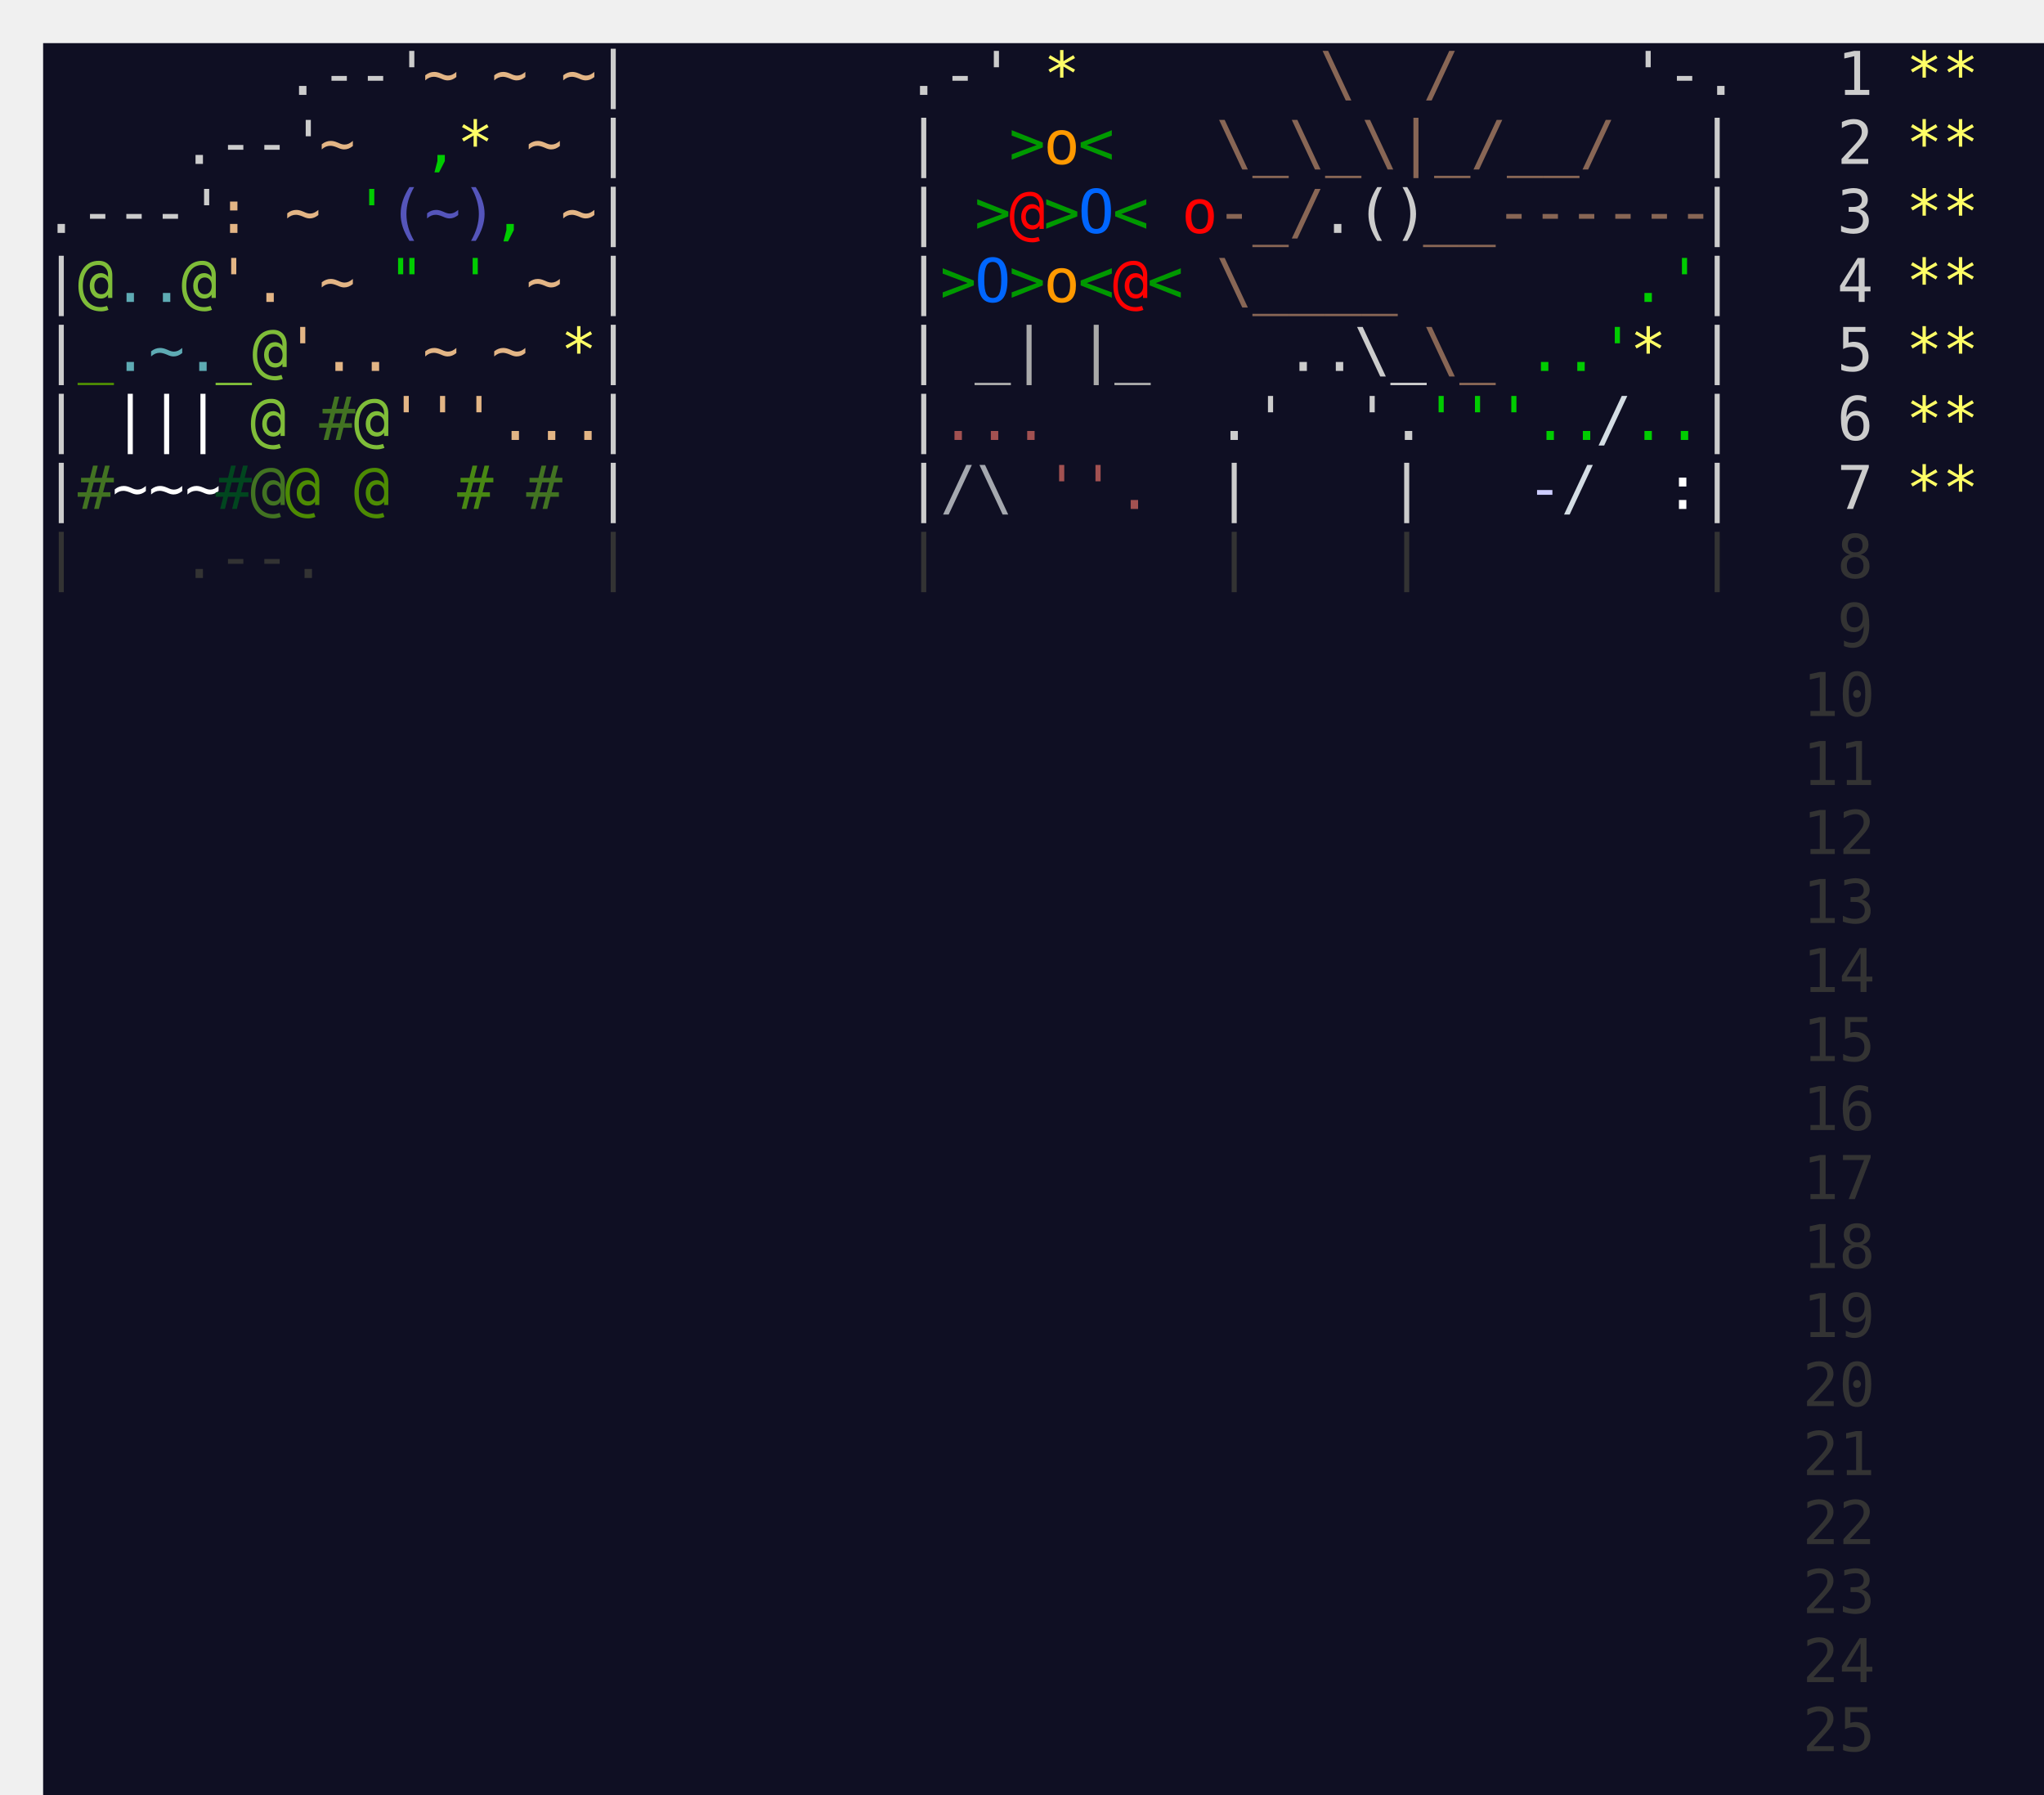
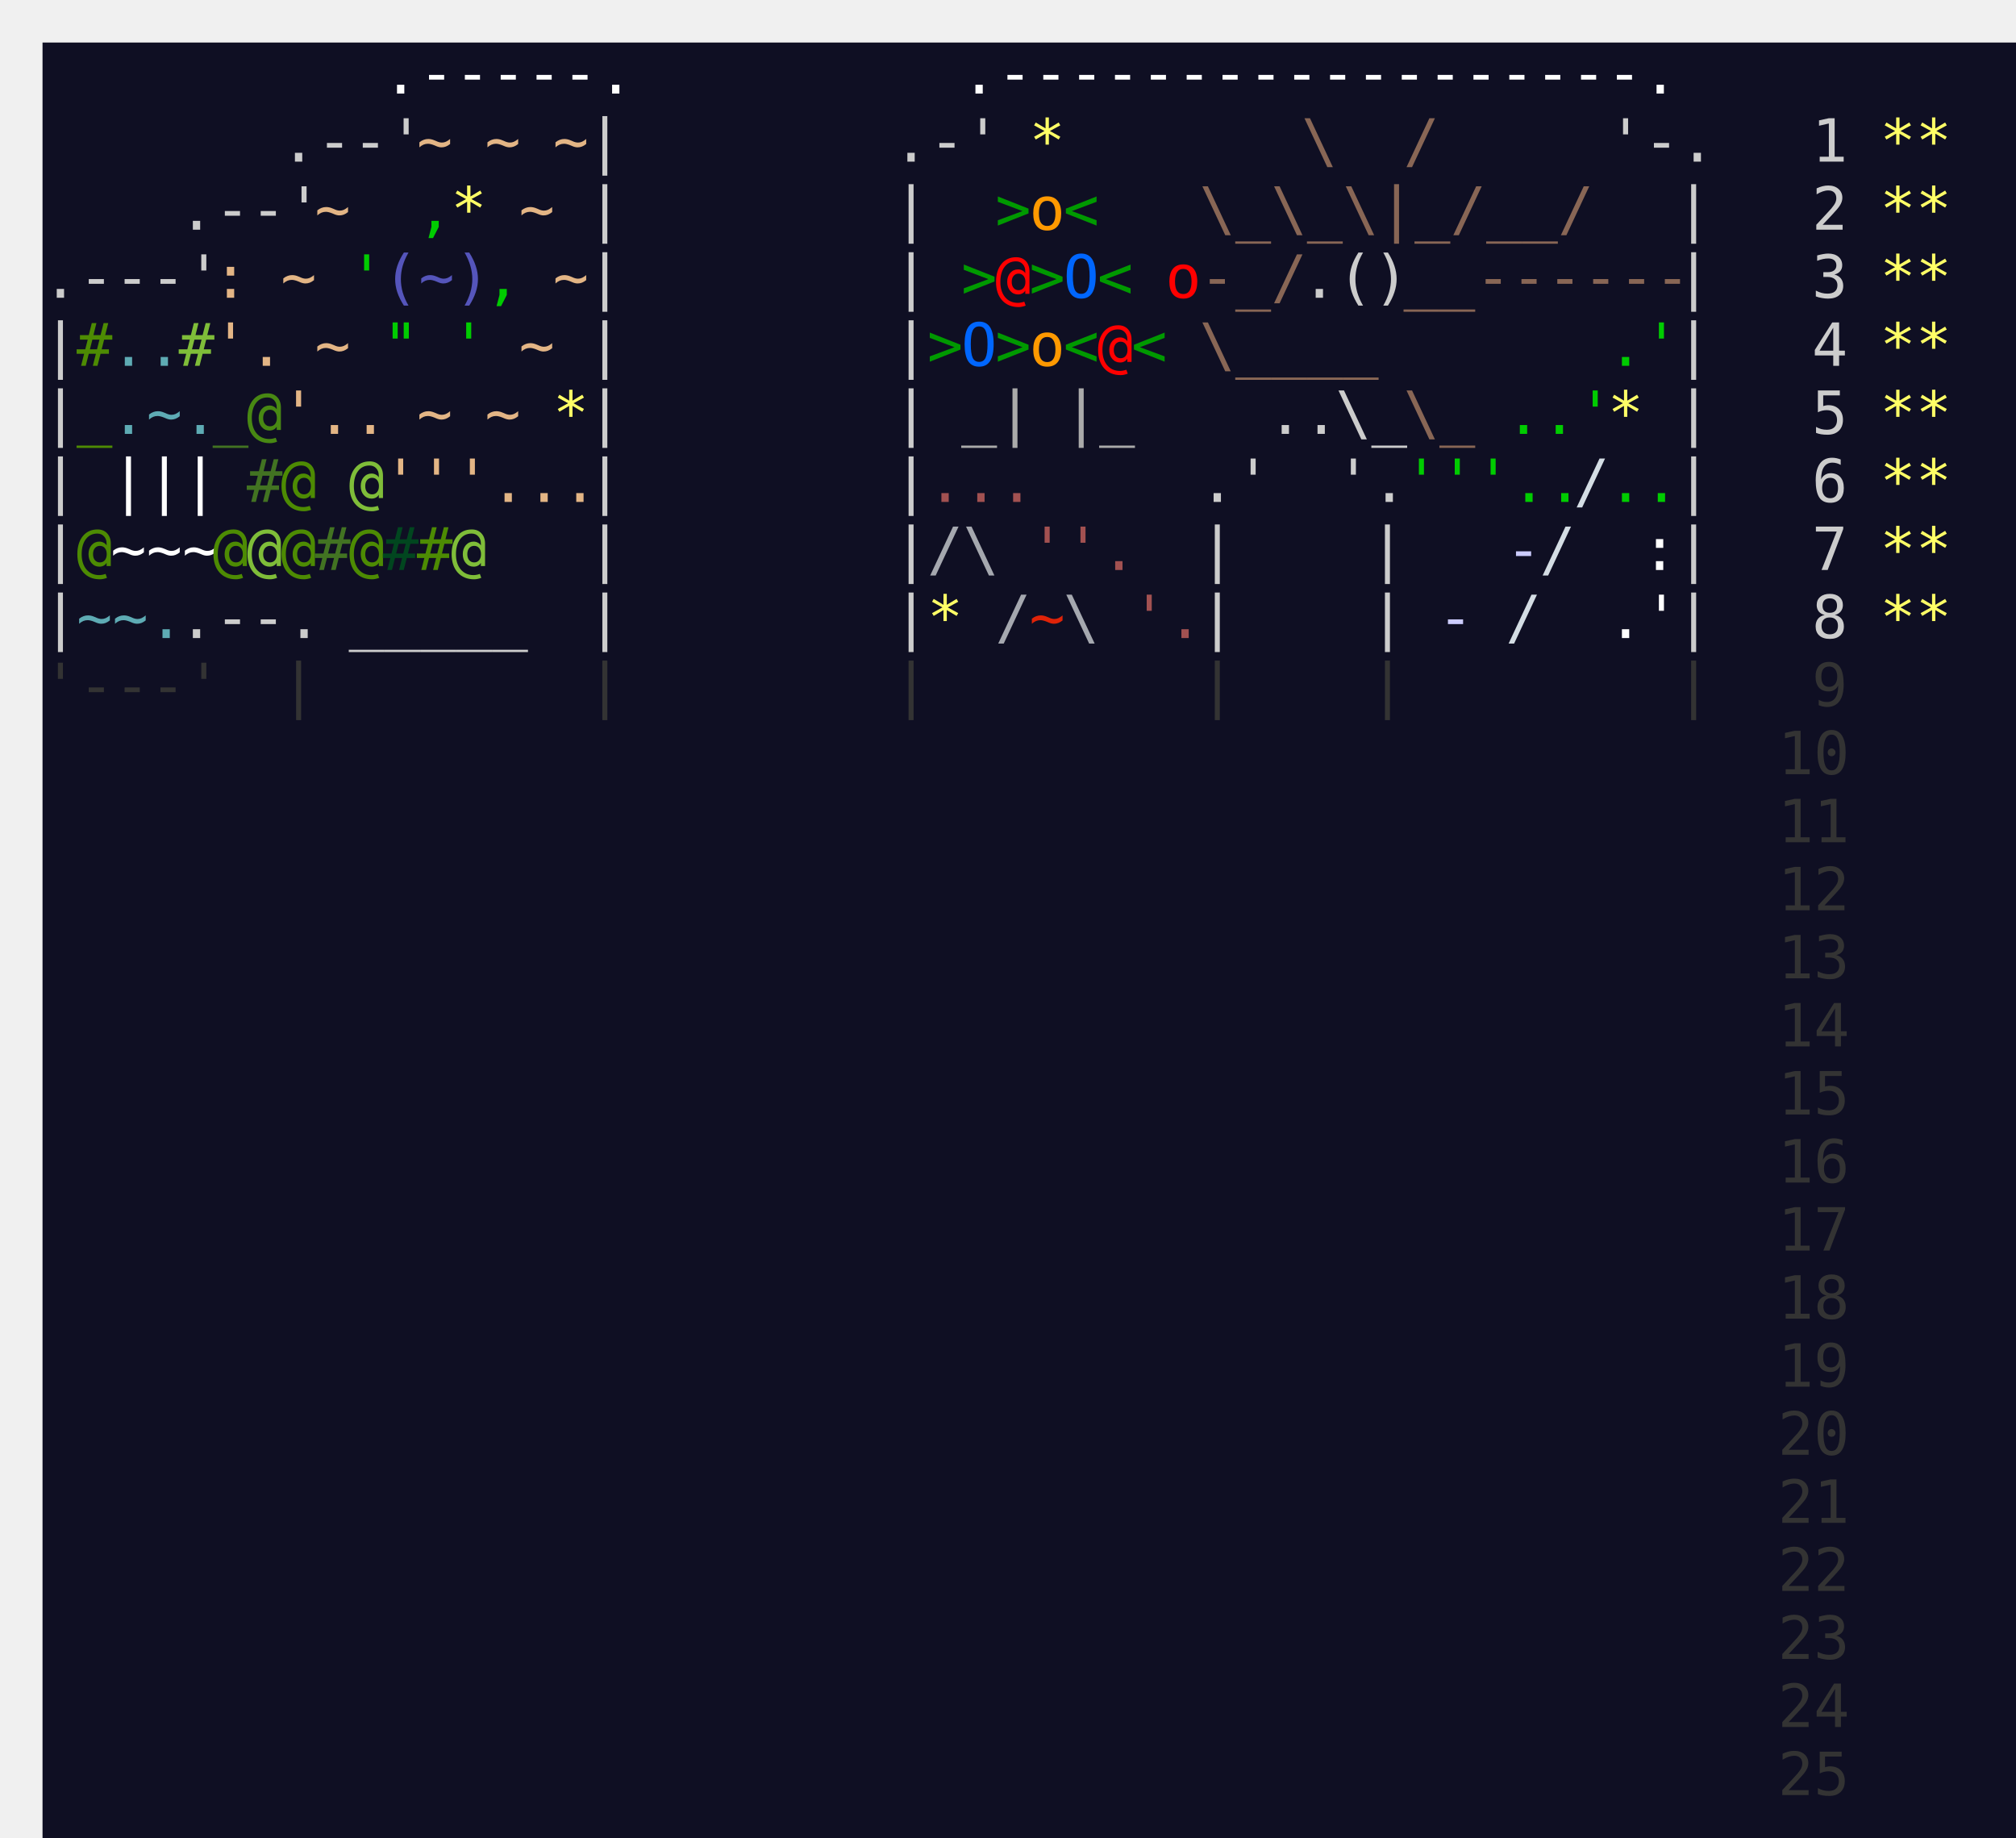
- <svg xmlns="http://www.w3.org/2000/svg" viewBox="-10 -10 474 416" width="474" height="416">
+ <svg xmlns="http://www.w3.org/2000/svg" viewBox="-10 -10 474 432" width="474" height="432">
  <style>
        text {
            font-family: 'Source Code Pro', monospace;
            font-size: 14px;
            white-space: pre;
        }
        svg {
            background: #0f0f23;
        }
    </style>
  <rect width="100%" height="100%" fill="#0f0f23" />
-   <text x="56" y="12" fill="#ccc">.--'</text>
-   <text x="88" y="12" fill="#e3b585">~</text>
-   <text x="104" y="12" fill="#e3b585">~</text>
-   <text x="120" y="12" fill="#e3b585">~</text>
-   <text x="128" y="12" fill="#ccc">|</text>
-   <text x="200" y="12" fill="#ccc">.-'</text>
-   <text x="232" y="12" fill="#ffff66">*</text>
-   <text x="296" y="12" fill="#886655">\</text>
-   <text x="320" y="12" fill="#886655">/</text>
-   <text x="368" y="12" fill="#ccc">'-.</text>
-   <text x="416" y="12" fill="#ccc">1</text>
-   <text x="432" y="12" fill="#ffff66">**</text>
-   <text x="32" y="28" fill="#ccc">.--'</text>
-   <text x="64" y="28" fill="#e3b585">~</text>
-   <text x="88" y="28" fill="#00cc00">,</text>
-   <text x="96" y="28" fill="#ffff66">*</text>
-   <text x="112" y="28" fill="#e3b585">~</text>
+   <text x="80" y="12" fill="#ffffff">.-----.</text>
+   <text x="216" y="12" fill="#ffffff">.------------------.</text>
+   <text x="56" y="28" fill="#ccc">.--'</text>
+   <text x="88" y="28" fill="#e3b585">~</text>
+   <text x="104" y="28" fill="#e3b585">~</text>
+   <text x="120" y="28" fill="#e3b585">~</text>
  <text x="128" y="28" fill="#ccc">|</text>
-   <text x="200" y="28" fill="#ccc">|</text>
-   <text x="224" y="28" fill="#009900">&gt;</text>
-   <text x="232" y="28" fill="#ff9900">o</text>
-   <text x="240" y="28" fill="#009900">&lt;</text>
-   <text x="272" y="28" fill="#886655">\_\_\|_/__/</text>
-   <text x="384" y="28" fill="#ccc">|</text>
-   <text x="416" y="28" fill="#ccc">2</text>
+   <text x="200" y="28" fill="#ccc">.-'</text>
+   <text x="232" y="28" fill="#ffff66">*</text>
+   <text x="296" y="28" fill="#886655">\</text>
+   <text x="320" y="28" fill="#886655">/</text>
+   <text x="368" y="28" fill="#ccc">'-.</text>
+   <text x="416" y="28" fill="#ccc">1</text>
  <text x="432" y="28" fill="#ffff66">**</text>
-   <text x="0" y="44" fill="#ccc">.---'</text>
-   <text x="40" y="44" fill="#e3b585">:</text>
-   <text x="56" y="44" fill="#e3b585">~</text>
-   <text x="72" y="44" fill="#00cc00">'</text>
-   <text x="80" y="44" fill="#5555bb">(~)</text>
-   <text x="104" y="44" fill="#00cc00">,</text>
-   <text x="120" y="44" fill="#e3b585">~</text>
+   <text x="32" y="44" fill="#ccc">.--'</text>
+   <text x="64" y="44" fill="#e3b585">~</text>
+   <text x="88" y="44" fill="#00cc00">,</text>
+   <text x="96" y="44" fill="#ffff66">*</text>
+   <text x="112" y="44" fill="#e3b585">~</text>
  <text x="128" y="44" fill="#ccc">|</text>
  <text x="200" y="44" fill="#ccc">|</text>
-   <text x="216" y="44" fill="#009900">&gt;</text>
-   <text x="224" y="44" fill="#ff0000">@</text>
-   <text x="232" y="44" fill="#009900">&gt;</text>
-   <text x="240" y="44" fill="#0066ff">O</text>
-   <text x="248" y="44" fill="#009900">&lt;</text>
-   <text x="264" y="44" fill="#ff0000">o</text>
-   <text x="272" y="44" fill="#886655">-_/</text>
-   <text x="296" y="44" fill="#cccccc">.()</text>
-   <text x="320" y="44" fill="#886655">__------</text>
+   <text x="224" y="44" fill="#009900">&gt;</text>
+   <text x="232" y="44" fill="#ff9900">o</text>
+   <text x="240" y="44" fill="#009900">&lt;</text>
+   <text x="272" y="44" fill="#886655">\_\_\|_/__/</text>
  <text x="384" y="44" fill="#ccc">|</text>
-   <text x="416" y="44" fill="#ccc">3</text>
+   <text x="416" y="44" fill="#ccc">2</text>
  <text x="432" y="44" fill="#ffff66">**</text>
-   <text x="0" y="60" fill="#ccc">|</text>
-   <text x="8" y="60" fill="#7fbd39">@</text>
-   <text x="16" y="60" fill="#5eabb4">..</text>
-   <text x="32" y="60" fill="#7fbd39">@</text>
-   <text x="40" y="60" fill="#e3b585">'.</text>
-   <text x="64" y="60" fill="#e3b585">~</text>
-   <text x="80" y="60" fill="#00cc00">"</text>
-   <text x="96" y="60" fill="#00cc00">'</text>
-   <text x="112" y="60" fill="#e3b585">~</text>
+   <text x="0" y="60" fill="#ccc">.---'</text>
+   <text x="40" y="60" fill="#e3b585">:</text>
+   <text x="56" y="60" fill="#e3b585">~</text>
+   <text x="72" y="60" fill="#00cc00">'</text>
+   <text x="80" y="60" fill="#5555bb">(~)</text>
+   <text x="104" y="60" fill="#00cc00">,</text>
+   <text x="120" y="60" fill="#e3b585">~</text>
  <text x="128" y="60" fill="#ccc">|</text>
  <text x="200" y="60" fill="#ccc">|</text>
-   <text x="208" y="60" fill="#009900">&gt;</text>
-   <text x="216" y="60" fill="#0066ff">O</text>
-   <text x="224" y="60" fill="#009900">&gt;</text>
-   <text x="232" y="60" fill="#ff9900">o</text>
-   <text x="240" y="60" fill="#009900">&lt;</text>
-   <text x="248" y="60" fill="#ff0000">@</text>
-   <text x="256" y="60" fill="#009900">&lt;</text>
-   <text x="272" y="60" fill="#886655">\____</text>
-   <text x="368" y="60" fill="#00cc00">.'</text>
+   <text x="216" y="60" fill="#009900">&gt;</text>
+   <text x="224" y="60" fill="#ff0000">@</text>
+   <text x="232" y="60" fill="#009900">&gt;</text>
+   <text x="240" y="60" fill="#0066ff">O</text>
+   <text x="248" y="60" fill="#009900">&lt;</text>
+   <text x="264" y="60" fill="#ff0000">o</text>
+   <text x="272" y="60" fill="#886655">-_/</text>
+   <text x="296" y="60" fill="#cccccc">.()</text>
+   <text x="320" y="60" fill="#886655">__------</text>
  <text x="384" y="60" fill="#ccc">|</text>
-   <text x="416" y="60" fill="#ccc">4</text>
+   <text x="416" y="60" fill="#ccc">3</text>
  <text x="432" y="60" fill="#ffff66">**</text>
  <text x="0" y="76" fill="#ccc">|</text>
-   <text x="8" y="76" fill="#4d8b03">_</text>
-   <text x="16" y="76" fill="#5eabb4">.~.</text>
-   <text x="40" y="76" fill="#7fbd39">_@</text>
-   <text x="56" y="76" fill="#e3b585">'..</text>
-   <text x="88" y="76" fill="#e3b585">~</text>
-   <text x="104" y="76" fill="#e3b585">~</text>
-   <text x="120" y="76" fill="#ffff66">*</text>
+   <text x="8" y="76" fill="#4d8b03">#</text>
+   <text x="16" y="76" fill="#5eabb4">..</text>
+   <text x="32" y="76" fill="#7fbd39">#</text>
+   <text x="40" y="76" fill="#e3b585">'.</text>
+   <text x="64" y="76" fill="#e3b585">~</text>
+   <text x="80" y="76" fill="#00cc00">"</text>
+   <text x="96" y="76" fill="#00cc00">'</text>
+   <text x="112" y="76" fill="#e3b585">~</text>
  <text x="128" y="76" fill="#ccc">|</text>
  <text x="200" y="76" fill="#ccc">|</text>
-   <text x="216" y="76" fill="#aaaaaa">_|</text>
-   <text x="240" y="76" fill="#aaaaaa">|_</text>
-   <text x="288" y="76" fill="#ccc">..</text>
-   <text x="304" y="76" fill="#cccccc">\_</text>
-   <text x="320" y="76" fill="#886655">\_</text>
-   <text x="344" y="76" fill="#00cc00">..'</text>
-   <text x="368" y="76" fill="#ffff66">*</text>
+   <text x="208" y="76" fill="#009900">&gt;</text>
+   <text x="216" y="76" fill="#0066ff">O</text>
+   <text x="224" y="76" fill="#009900">&gt;</text>
+   <text x="232" y="76" fill="#ff9900">o</text>
+   <text x="240" y="76" fill="#009900">&lt;</text>
+   <text x="248" y="76" fill="#ff0000">@</text>
+   <text x="256" y="76" fill="#009900">&lt;</text>
+   <text x="272" y="76" fill="#886655">\____</text>
+   <text x="368" y="76" fill="#00cc00">.'</text>
  <text x="384" y="76" fill="#ccc">|</text>
-   <text x="416" y="76" fill="#ccc">5</text>
+   <text x="416" y="76" fill="#ccc">4</text>
  <text x="432" y="76" fill="#ffff66">**</text>
  <text x="0" y="92" fill="#ccc">|</text>
-   <text x="16" y="92" fill="#ffffff">|||</text>
-   <text x="48" y="92" fill="#7fbd39">@</text>
-   <text x="64" y="92" fill="#427322">#</text>
-   <text x="72" y="92" fill="#7fbd39">@</text>
-   <text x="80" y="92" fill="#e3b585">'''...</text>
+   <text x="8" y="92" fill="#4d8b03">_</text>
+   <text x="16" y="92" fill="#5eabb4">.~.</text>
+   <text x="40" y="92" fill="#427322">_</text>
+   <text x="48" y="92" fill="#488813">@</text>
+   <text x="56" y="92" fill="#e3b585">'..</text>
+   <text x="88" y="92" fill="#e3b585">~</text>
+   <text x="104" y="92" fill="#e3b585">~</text>
+   <text x="120" y="92" fill="#ffff66">*</text>
  <text x="128" y="92" fill="#ccc">|</text>
  <text x="200" y="92" fill="#ccc">|</text>
-   <text x="208" y="92" fill="#a25151">...</text>
-   <text x="272" y="92" fill="#ccc">.'</text>
-   <text x="304" y="92" fill="#ccc">'.</text>
-   <text x="320" y="92" fill="#00cc00">'''..</text>
-   <text x="360" y="92" fill="#d4dde4">/</text>
-   <text x="368" y="92" fill="#00cc00">..</text>
+   <text x="216" y="92" fill="#aaaaaa">_|</text>
+   <text x="240" y="92" fill="#aaaaaa">|_</text>
+   <text x="288" y="92" fill="#ccc">..</text>
+   <text x="304" y="92" fill="#cccccc">\_</text>
+   <text x="320" y="92" fill="#886655">\_</text>
+   <text x="344" y="92" fill="#00cc00">..'</text>
+   <text x="368" y="92" fill="#ffff66">*</text>
  <text x="384" y="92" fill="#ccc">|</text>
-   <text x="416" y="92" fill="#ccc">6</text>
+   <text x="416" y="92" fill="#ccc">5</text>
  <text x="432" y="92" fill="#ffff66">**</text>
  <text x="0" y="108" fill="#ccc">|</text>
-   <text x="8" y="108" fill="#427322">#</text>
-   <text x="16" y="108" fill="#ffffff">~~~</text>
-   <text x="40" y="108" fill="#01461f">#</text>
-   <text x="48" y="108" fill="#427322">@</text>
+   <text x="16" y="108" fill="#ffffff">|||</text>
+   <text x="48" y="108" fill="#427322">#</text>
  <text x="56" y="108" fill="#4d8b03">@</text>
-   <text x="72" y="108" fill="#4d8b03">@</text>
-   <text x="96" y="108" fill="#488813">#</text>
-   <text x="112" y="108" fill="#427322">#</text>
+   <text x="72" y="108" fill="#7fbd39">@</text>
+   <text x="80" y="108" fill="#e3b585">'''...</text>
  <text x="128" y="108" fill="#ccc">|</text>
  <text x="200" y="108" fill="#ccc">|</text>
-   <text x="208" y="108" fill="#a5a8af">/\</text>
-   <text x="232" y="108" fill="#a25151">''.</text>
-   <text x="272" y="108" fill="#ccc">|</text>
-   <text x="312" y="108" fill="#ccc">|</text>
-   <text x="344" y="108" fill="#ccccff">-</text>
-   <text x="352" y="108" fill="#d4dde4">/</text>
-   <text x="376" y="108" fill="#ffffff">:</text>
+   <text x="208" y="108" fill="#a25151">...</text>
+   <text x="272" y="108" fill="#ccc">.'</text>
+   <text x="304" y="108" fill="#ccc">'.</text>
+   <text x="320" y="108" fill="#00cc00">'''..</text>
+   <text x="360" y="108" fill="#d4dde4">/</text>
+   <text x="368" y="108" fill="#00cc00">..</text>
  <text x="384" y="108" fill="#ccc">|</text>
-   <text x="416" y="108" fill="#ccc">7</text>
+   <text x="416" y="108" fill="#ccc">6</text>
  <text x="432" y="108" fill="#ffff66">**</text>
-   <text x="0" y="124" fill="#333333">|</text>
-   <text x="32" y="124" fill="#333333">.--.</text>
-   <text x="128" y="124" fill="#333333">|</text>
-   <text x="200" y="124" fill="#333333">|</text>
-   <text x="272" y="124" fill="#333333">|</text>
-   <text x="312" y="124" fill="#333333">|</text>
-   <text x="384" y="124" fill="#333333">|</text>
-   <text x="416" y="124" fill="#333333">8</text>
-   <text x="416" y="140" fill="#333333">9</text>
-   <text x="408" y="156" fill="#333333">10</text>
-   <text x="408" y="172" fill="#333333">11</text>
-   <text x="408" y="188" fill="#333333">12</text>
-   <text x="408" y="204" fill="#333333">13</text>
-   <text x="408" y="220" fill="#333333">14</text>
-   <text x="408" y="236" fill="#333333">15</text>
-   <text x="408" y="252" fill="#333333">16</text>
-   <text x="408" y="268" fill="#333333">17</text>
-   <text x="408" y="284" fill="#333333">18</text>
-   <text x="408" y="300" fill="#333333">19</text>
-   <text x="408" y="316" fill="#333333">20</text>
-   <text x="408" y="332" fill="#333333">21</text>
-   <text x="408" y="348" fill="#333333">22</text>
-   <text x="408" y="364" fill="#333333">23</text>
-   <text x="408" y="380" fill="#333333">24</text>
-   <text x="408" y="396" fill="#333333">25</text>
+   <text x="0" y="124" fill="#ccc">|</text>
+   <text x="8" y="124" fill="#4d8b03">@</text>
+   <text x="16" y="124" fill="#ffffff">~~~</text>
+   <text x="40" y="124" fill="#4d8b03">@</text>
+   <text x="48" y="124" fill="#7fbd39">@</text>
+   <text x="56" y="124" fill="#4d8b03">@</text>
+   <text x="64" y="124" fill="#427322">#</text>
+   <text x="72" y="124" fill="#4d8b03">@</text>
+   <text x="80" y="124" fill="#01461f">#</text>
+   <text x="88" y="124" fill="#4d8b03">#</text>
+   <text x="96" y="124" fill="#7fbd39">@</text>
+   <text x="128" y="124" fill="#ccc">|</text>
+   <text x="200" y="124" fill="#ccc">|</text>
+   <text x="208" y="124" fill="#a5a8af">/\</text>
+   <text x="232" y="124" fill="#a25151">''.</text>
+   <text x="272" y="124" fill="#ccc">|</text>
+   <text x="312" y="124" fill="#ccc">|</text>
+   <text x="344" y="124" fill="#ccccff">-</text>
+   <text x="352" y="124" fill="#d4dde4">/</text>
+   <text x="376" y="124" fill="#ffffff">:</text>
+   <text x="384" y="124" fill="#ccc">|</text>
+   <text x="416" y="124" fill="#ccc">7</text>
+   <text x="432" y="124" fill="#ffff66">**</text>
+   <text x="0" y="140" fill="#ccc">|</text>
+   <text x="8" y="140" fill="#5eabb4">~~.</text>
+   <text x="32" y="140" fill="#ccc">.--.</text>
+   <text x="72" y="140" fill="#ccc">_____</text>
+   <text x="128" y="140" fill="#ccc">|</text>
+   <text x="200" y="140" fill="#ccc">|</text>
+   <text x="208" y="140" fill="#ffff66">*</text>
+   <text x="224" y="140" fill="#a5a8af">/</text>
+   <text x="232" y="140" fill="#df2308">~</text>
+   <text x="240" y="140" fill="#a5a8af">\</text>
+   <text x="256" y="140" fill="#a25151">'.</text>
+   <text x="272" y="140" fill="#ccc">|</text>
+   <text x="312" y="140" fill="#ccc">|</text>
+   <text x="328" y="140" fill="#ccccff">-</text>
+   <text x="344" y="140" fill="#d4dde4">/</text>
+   <text x="368" y="140" fill="#ffffff">.'</text>
+   <text x="384" y="140" fill="#ccc">|</text>
+   <text x="416" y="140" fill="#ccc">8</text>
+   <text x="432" y="140" fill="#ffff66">**</text>
+   <text x="0" y="156" fill="#333333">'---'</text>
+   <text x="56" y="156" fill="#333333">|</text>
+   <text x="128" y="156" fill="#333333">|</text>
+   <text x="200" y="156" fill="#333333">|</text>
+   <text x="272" y="156" fill="#333333">|</text>
+   <text x="312" y="156" fill="#333333">|</text>
+   <text x="384" y="156" fill="#333333">|</text>
+   <text x="416" y="156" fill="#333333">9</text>
+   <text x="408" y="172" fill="#333333">10</text>
+   <text x="408" y="188" fill="#333333">11</text>
+   <text x="408" y="204" fill="#333333">12</text>
+   <text x="408" y="220" fill="#333333">13</text>
+   <text x="408" y="236" fill="#333333">14</text>
+   <text x="408" y="252" fill="#333333">15</text>
+   <text x="408" y="268" fill="#333333">16</text>
+   <text x="408" y="284" fill="#333333">17</text>
+   <text x="408" y="300" fill="#333333">18</text>
+   <text x="408" y="316" fill="#333333">19</text>
+   <text x="408" y="332" fill="#333333">20</text>
+   <text x="408" y="348" fill="#333333">21</text>
+   <text x="408" y="364" fill="#333333">22</text>
+   <text x="408" y="380" fill="#333333">23</text>
+   <text x="408" y="396" fill="#333333">24</text>
+   <text x="408" y="412" fill="#333333">25</text>
</svg>
